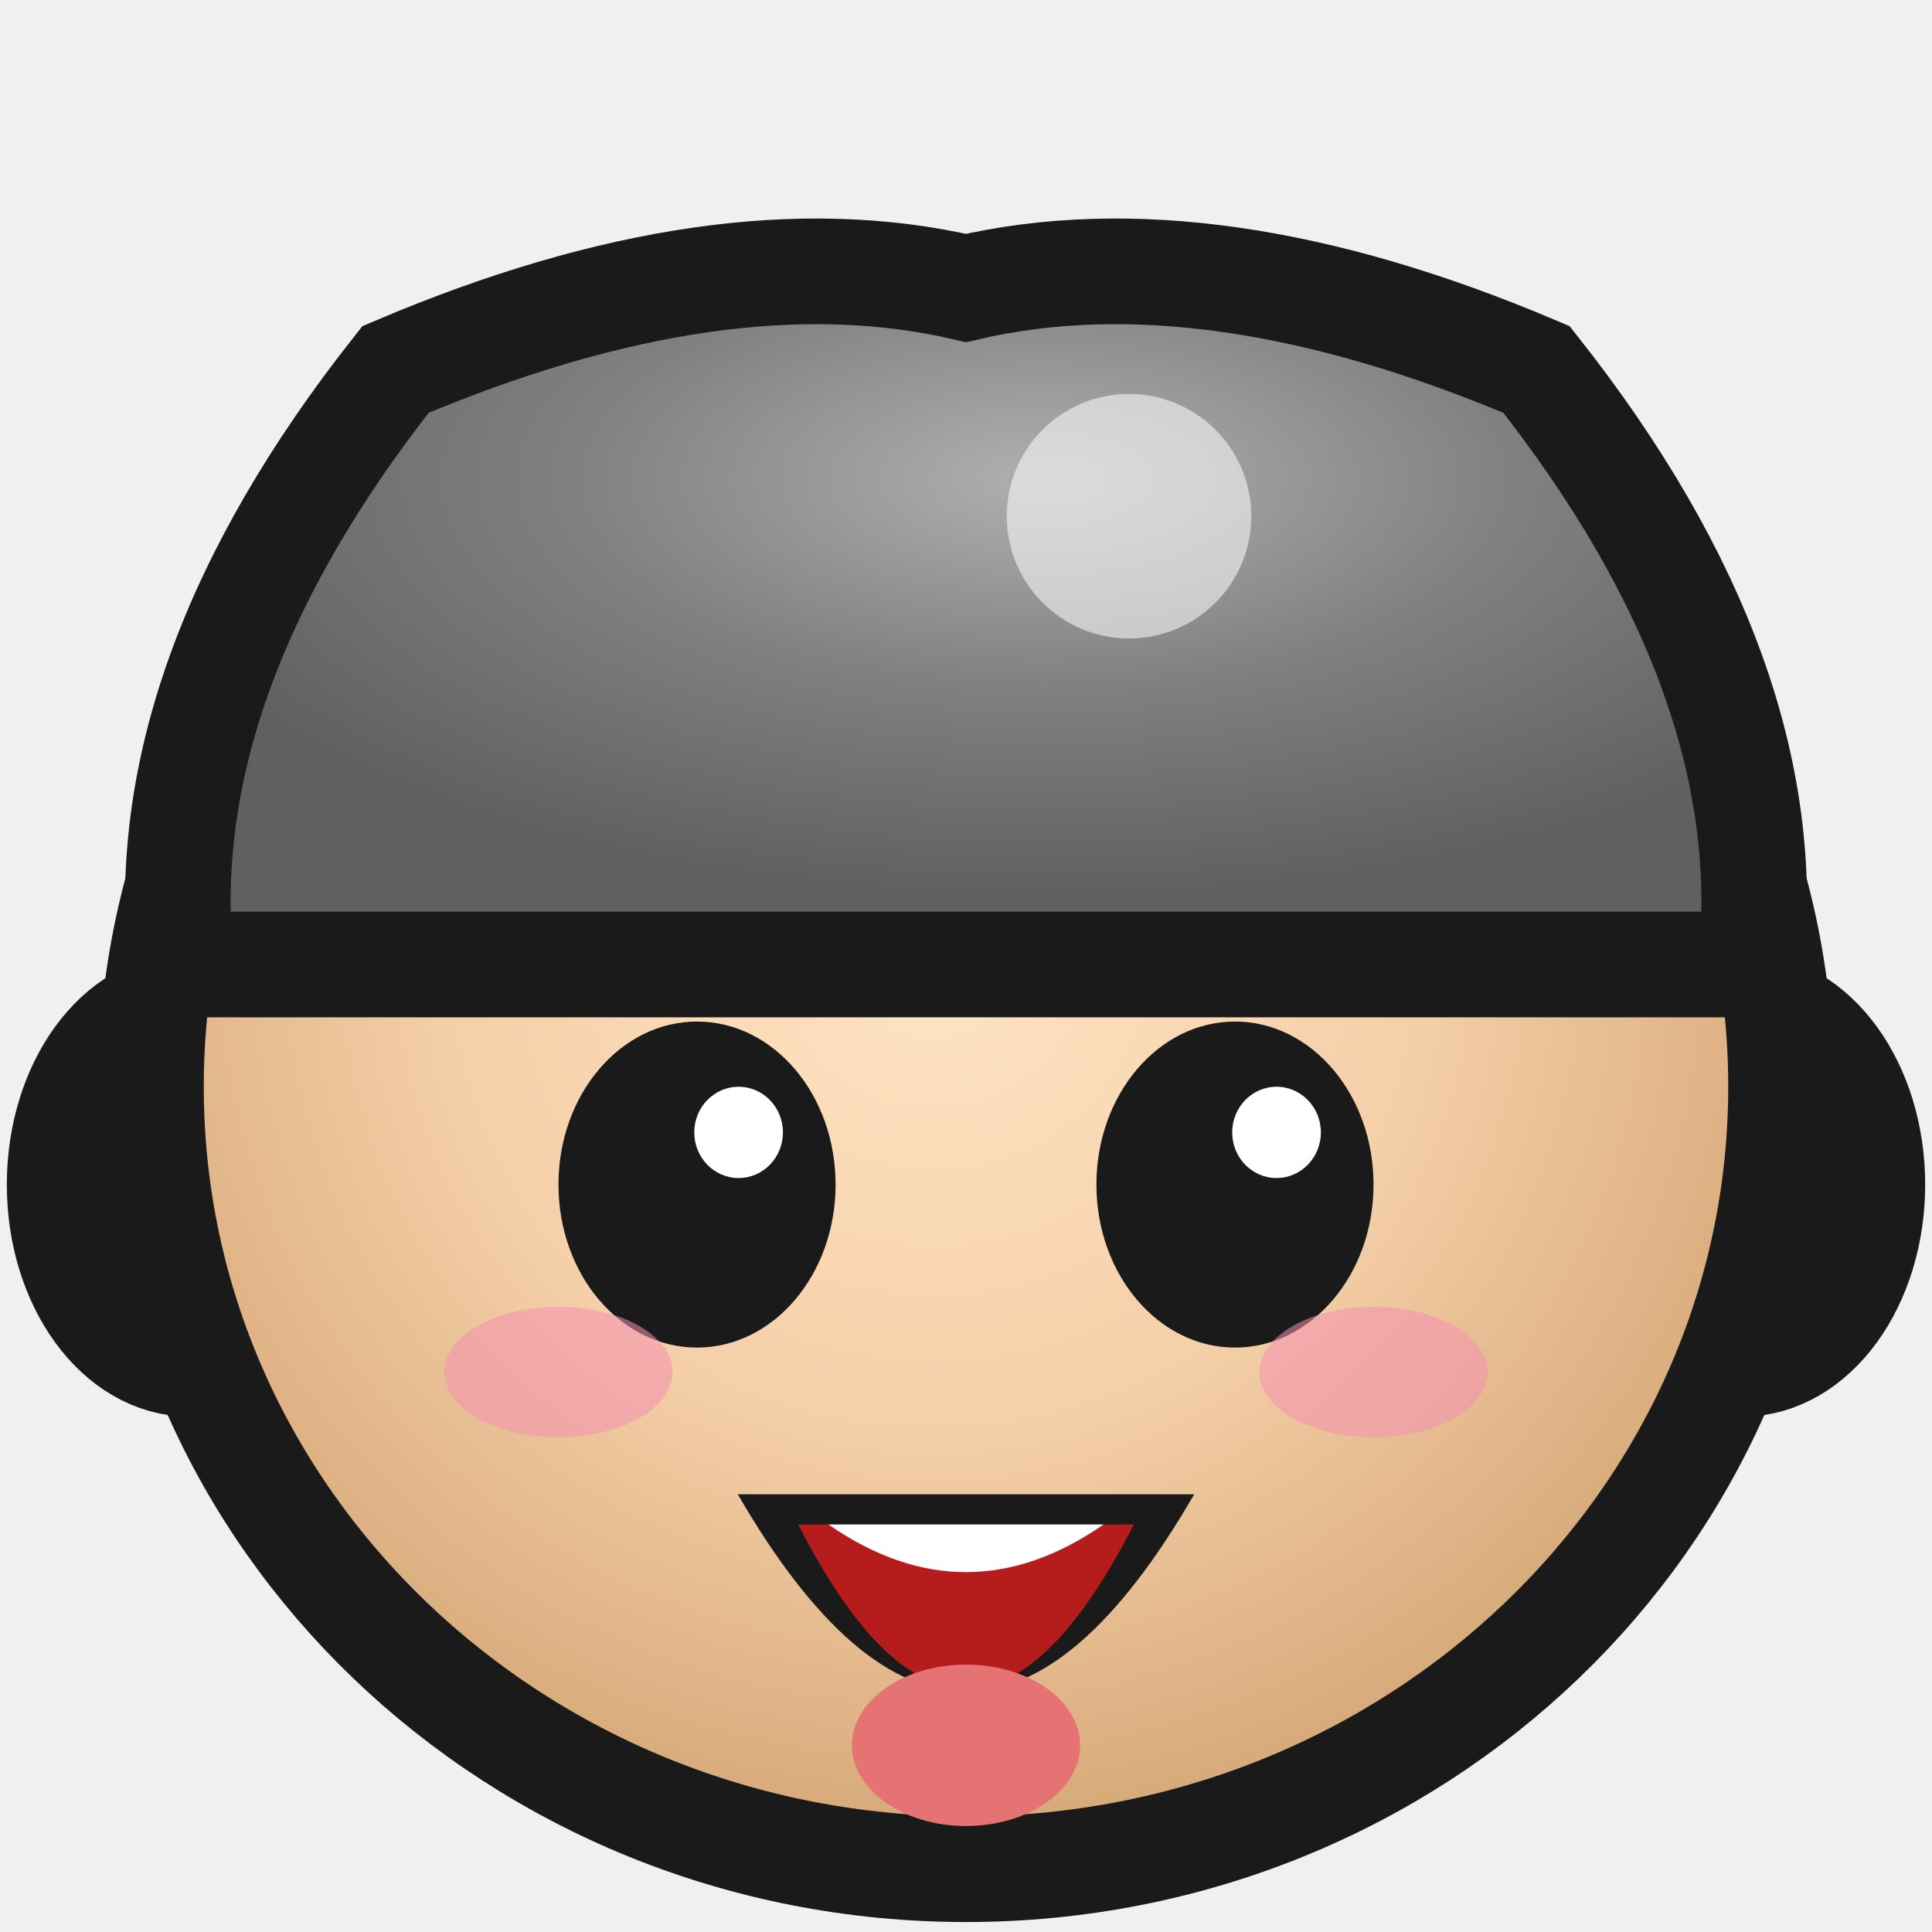
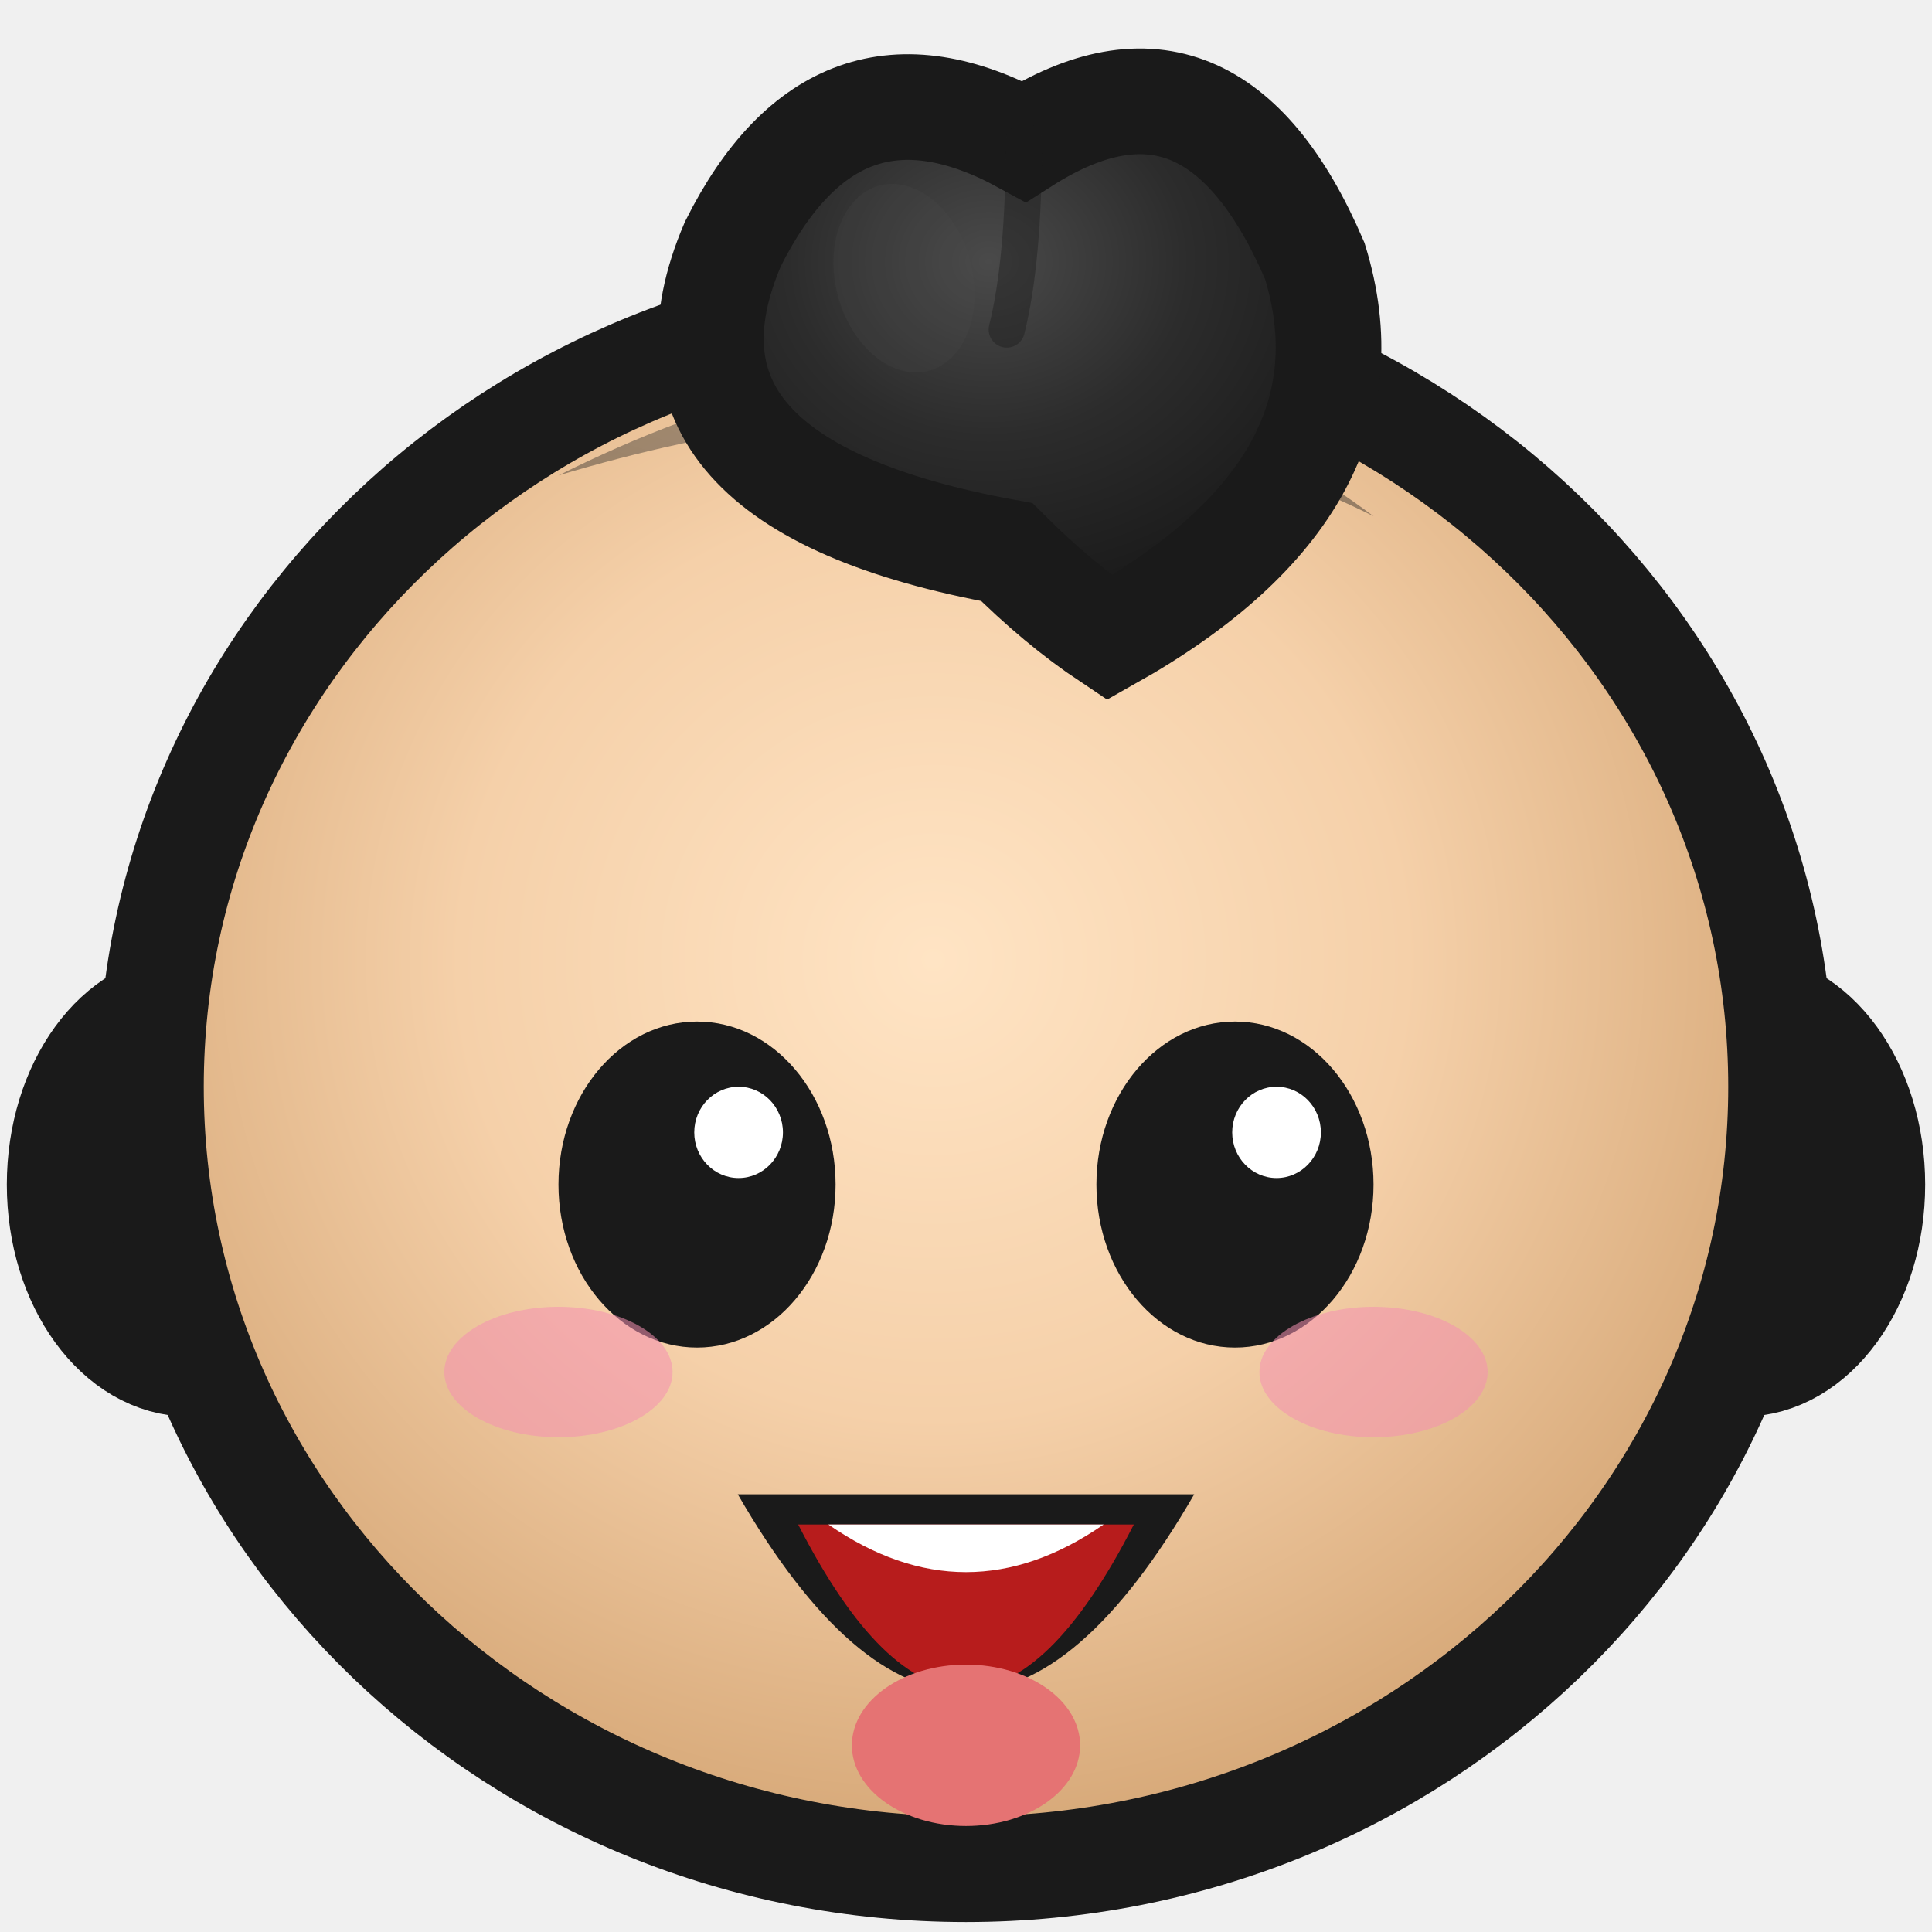
<svg xmlns="http://www.w3.org/2000/svg" viewBox="0 0 64 64" width="64" height="64" id="face_happy">
  <defs>
    <radialGradient id="headGrad" cx="48%" cy="42%" r="58%" fx="48%" fy="42%">
      <stop offset="0%" stop-color="#FFE4C4" />
      <stop offset="50%" stop-color="#F5D0A9" />
      <stop offset="100%" stop-color="#D4A574" />
    </radialGradient>
-     <radialGradient id="headGradHair" cx="55%" cy="30%" r="60%" fx="55%" fy="30%">
-       <stop offset="0%" stop-color="#B0B0B0" />
-       <stop offset="50%" stop-color="#808080" />
-       <stop offset="100%" stop-color="#606060" />
+     <radialGradient id="headGradHair" cx="45%" cy="30%" r="65%" fx="45%" fy="30%">
+       <stop offset="0%" stop-color="#4A4A4A" />
+       <stop offset="50%" stop-color="#2C2C2C" />
+       <stop offset="100%" stop-color="#1A1A1A" />
    </radialGradient>
  </defs>
  <ellipse cx="6.296" cy="39.24" rx="4.32" ry="5.94" fill="url(#headGrad)" stroke="#1A1A1A" stroke-width="3.5" />
  <ellipse cx="6.296" cy="39.24" rx="1.944" ry="3.267" fill="#D4A574" opacity="0.25" />
  <ellipse cx="57.704" cy="39.24" rx="4.32" ry="5.94" fill="url(#headGrad)" stroke="#1A1A1A" stroke-width="3.5" />
  <ellipse cx="57.704" cy="39.24" rx="1.944" ry="3.267" fill="#D4A574" opacity="0.25" />
  <ellipse cx="32" cy="36" rx="27" ry="25.92" fill="url(#headGrad)" stroke="#1A1A1A" stroke-width="3.5" />
-   <path d="       M6 31.95       Q 5 22.5, 13.1 12.24       Q 23.9 7.65, 32 9.54       Q 40.1 7.65, 50.9 12.24       Q 59 22.5, 58 31.95       Z" fill="url(#headGradHair)" stroke="#1A1A1A" stroke-width="3.5" />
-   <ellipse cx="37.4" cy="17.1" rx="4.05" ry="4.05" fill="#FFFFFF" opacity="0.55" />
+   <path d="M18.5 15.75       Q 26.6 11.7, 33.35 12.24       Q 40.1 13.05, 45.5 17.1       Q 40.1 14.4, 33.35 13.86       Q 26.6 13.32, 18.5 15.75 Z" fill="url(#headGradHair)" opacity="0.4" />
+   <path d="       M33.35 18.288       Q 20.876 16.02,         24.278 8.082       Q 27.68 1.278,         33.917 4.68       Q 40.154 0.711,         43.556 8.649       Q 45.824 16.02,         36.752 21.123       Q 35.051 19.989,         33.35 18.288 Z" fill="url(#headGradHair)" stroke="#1A1A1A" stroke-width="3.5" />
+   <path d="M33.917 4.68       Q 33.917 8.649,         33.35 10.917" fill="none" stroke="#1A1A1A" stroke-width="1.2" stroke-linecap="round" opacity="0.4" />
+   <ellipse cx="29.948" cy="9.216" rx="2.268" ry="3.175" fill="#4A4A4A" opacity="0.2" transform="rotate(-15 29.948 9.216)" />
  <ellipse cx="23.09" cy="39.24" rx="4.59" ry="5.4" fill="#1A1A1A" />
  <ellipse cx="24.467" cy="37.512" rx="1.469" ry="1.512" fill="#FFFFFF" />
  <ellipse cx="40.91" cy="39.24" rx="4.59" ry="5.4" fill="#1A1A1A" />
  <ellipse cx="42.287" cy="37.512" rx="1.469" ry="1.512" fill="#FFFFFF" />
  <ellipse cx="18.5" cy="45.45" rx="3.78" ry="2.16" fill="#F48FB1" opacity="0.55" />
  <ellipse cx="45.5" cy="45.45" rx="3.78" ry="2.16" fill="#F48FB1" opacity="0.55" />
  <path d="M24.44 49.5 Q 32 62.568, 39.56 49.5 Z" fill="#1A1A1A" />
  <path d="M26.44 50.5 Q 32 61.38, 37.56 50.5 Z" fill="#B71C1C" />
  <path d="M27.44 50.5 Q 32 53.658, 36.56 50.5 Z" fill="#FFFFFF" />
  <ellipse cx="32" cy="57.816" rx="3.78" ry="2.673" fill="#E57373" />
</svg>
